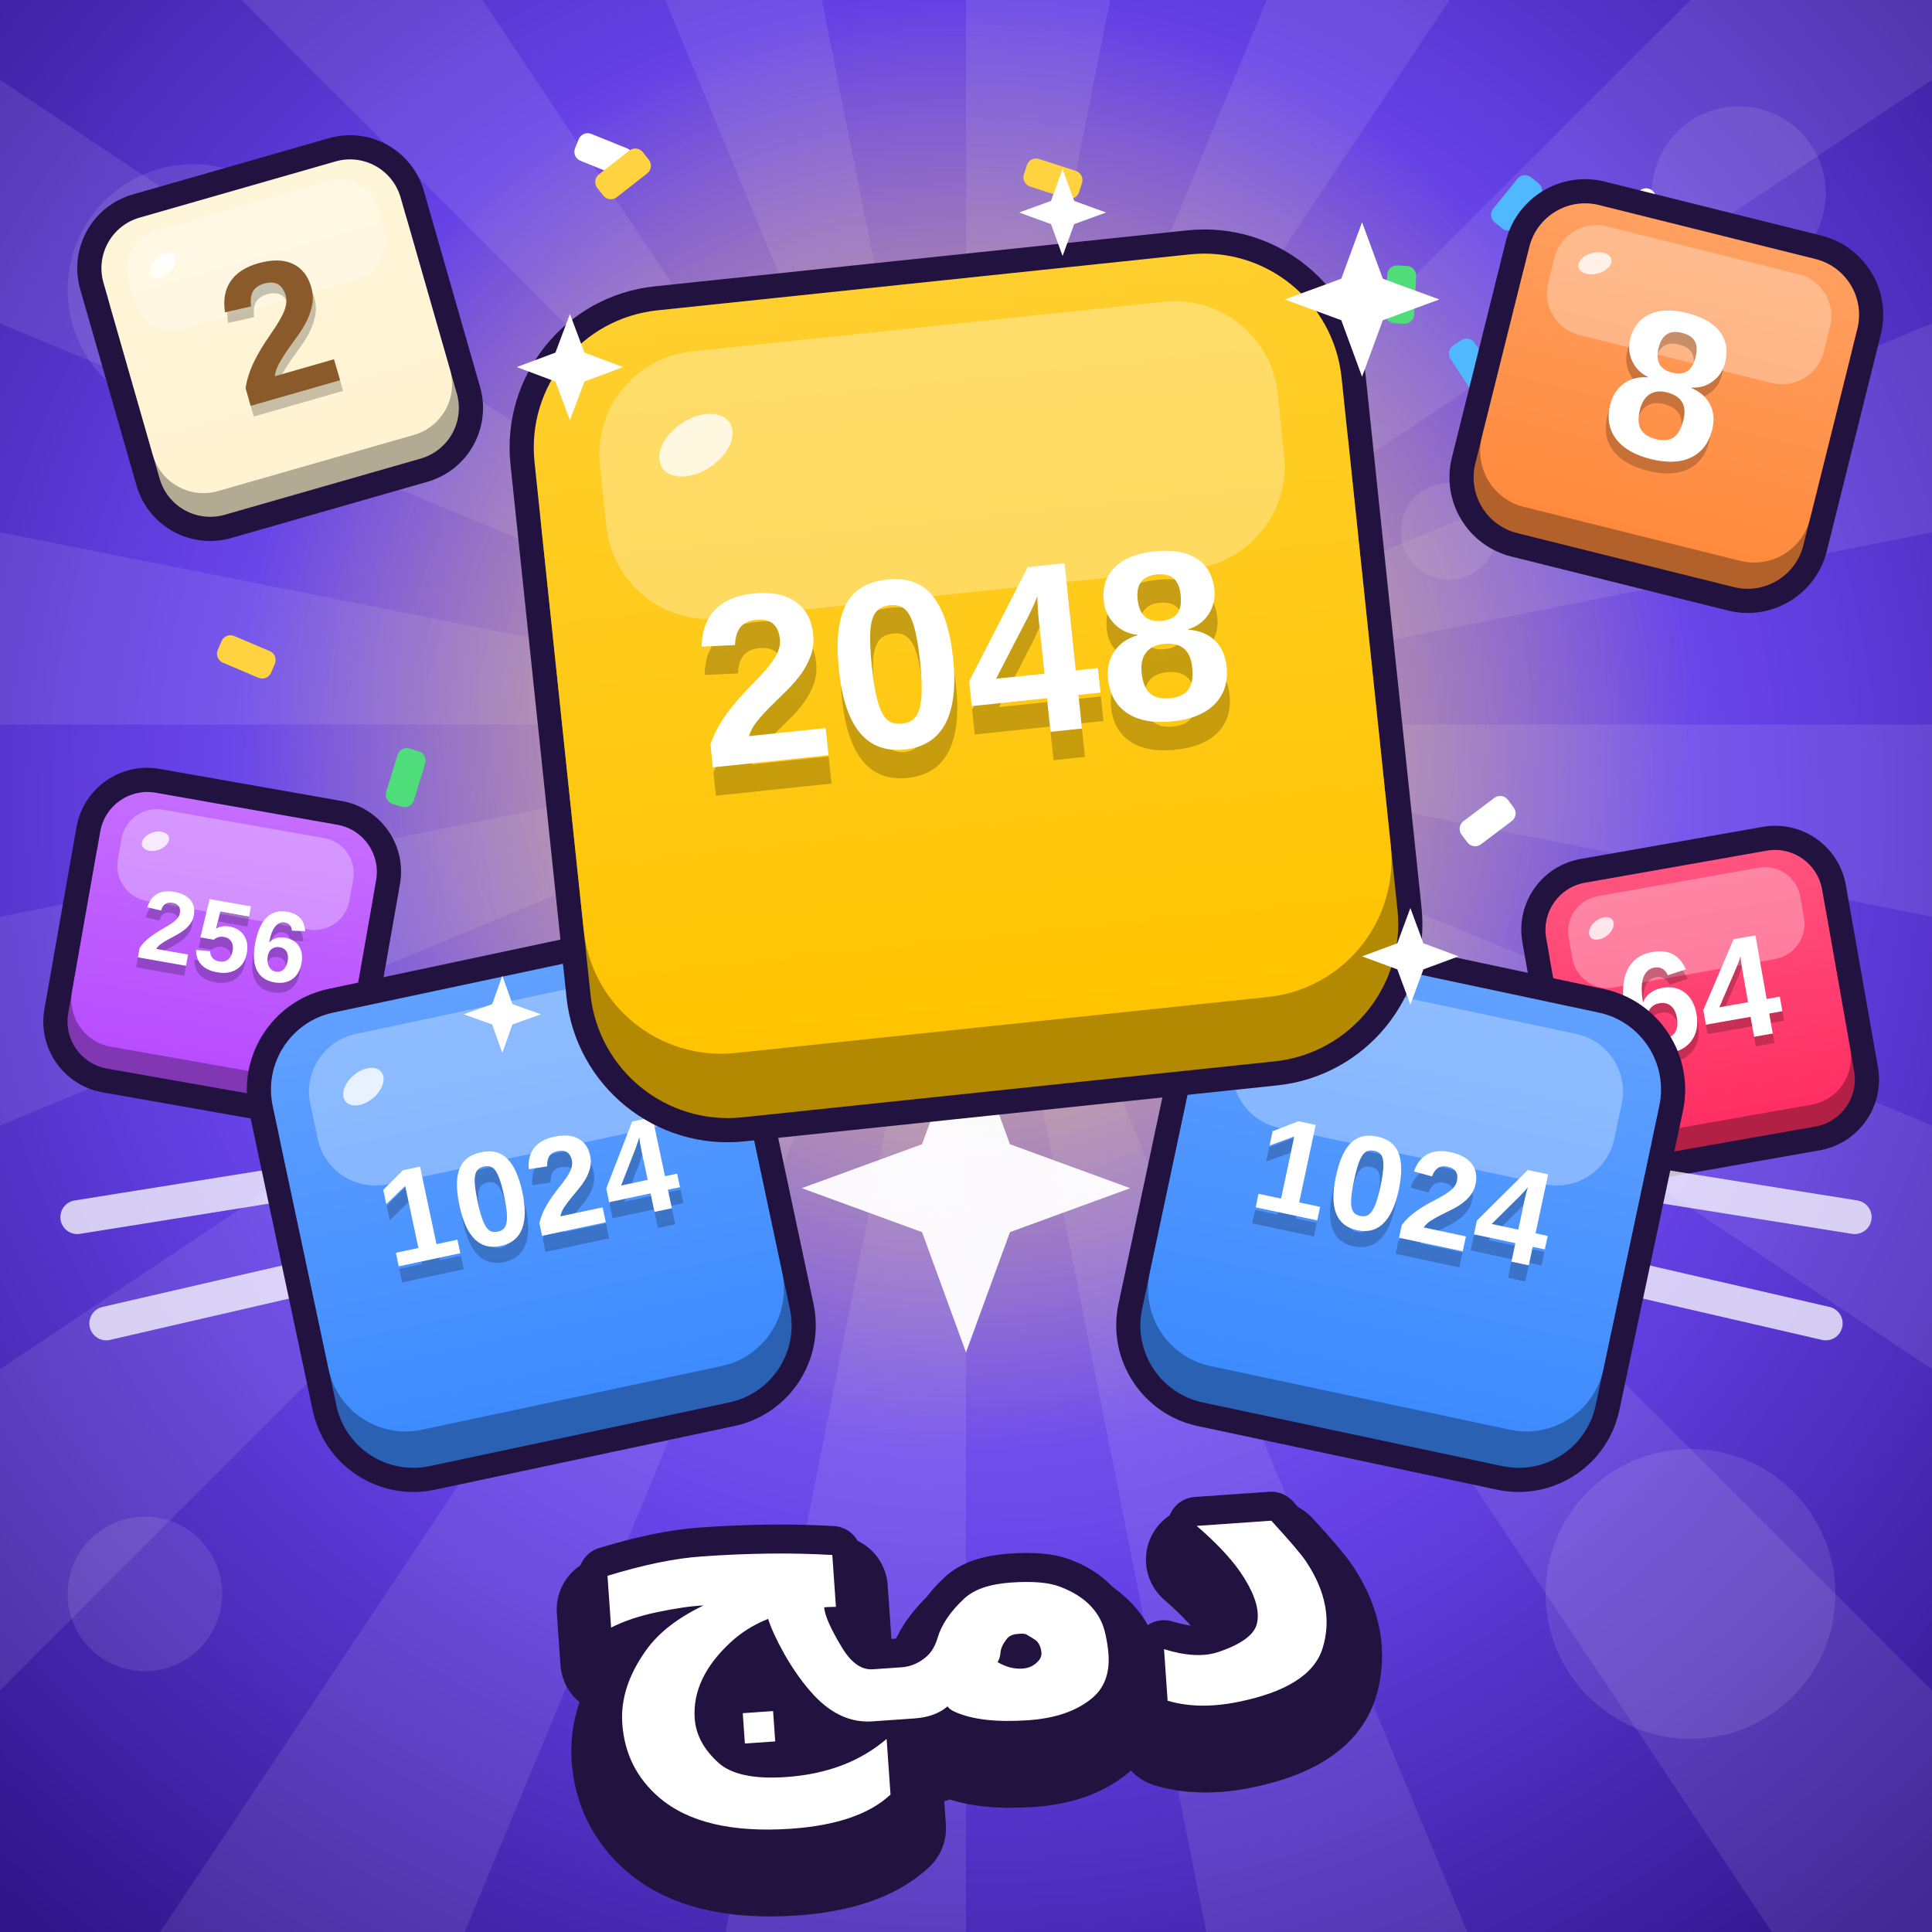
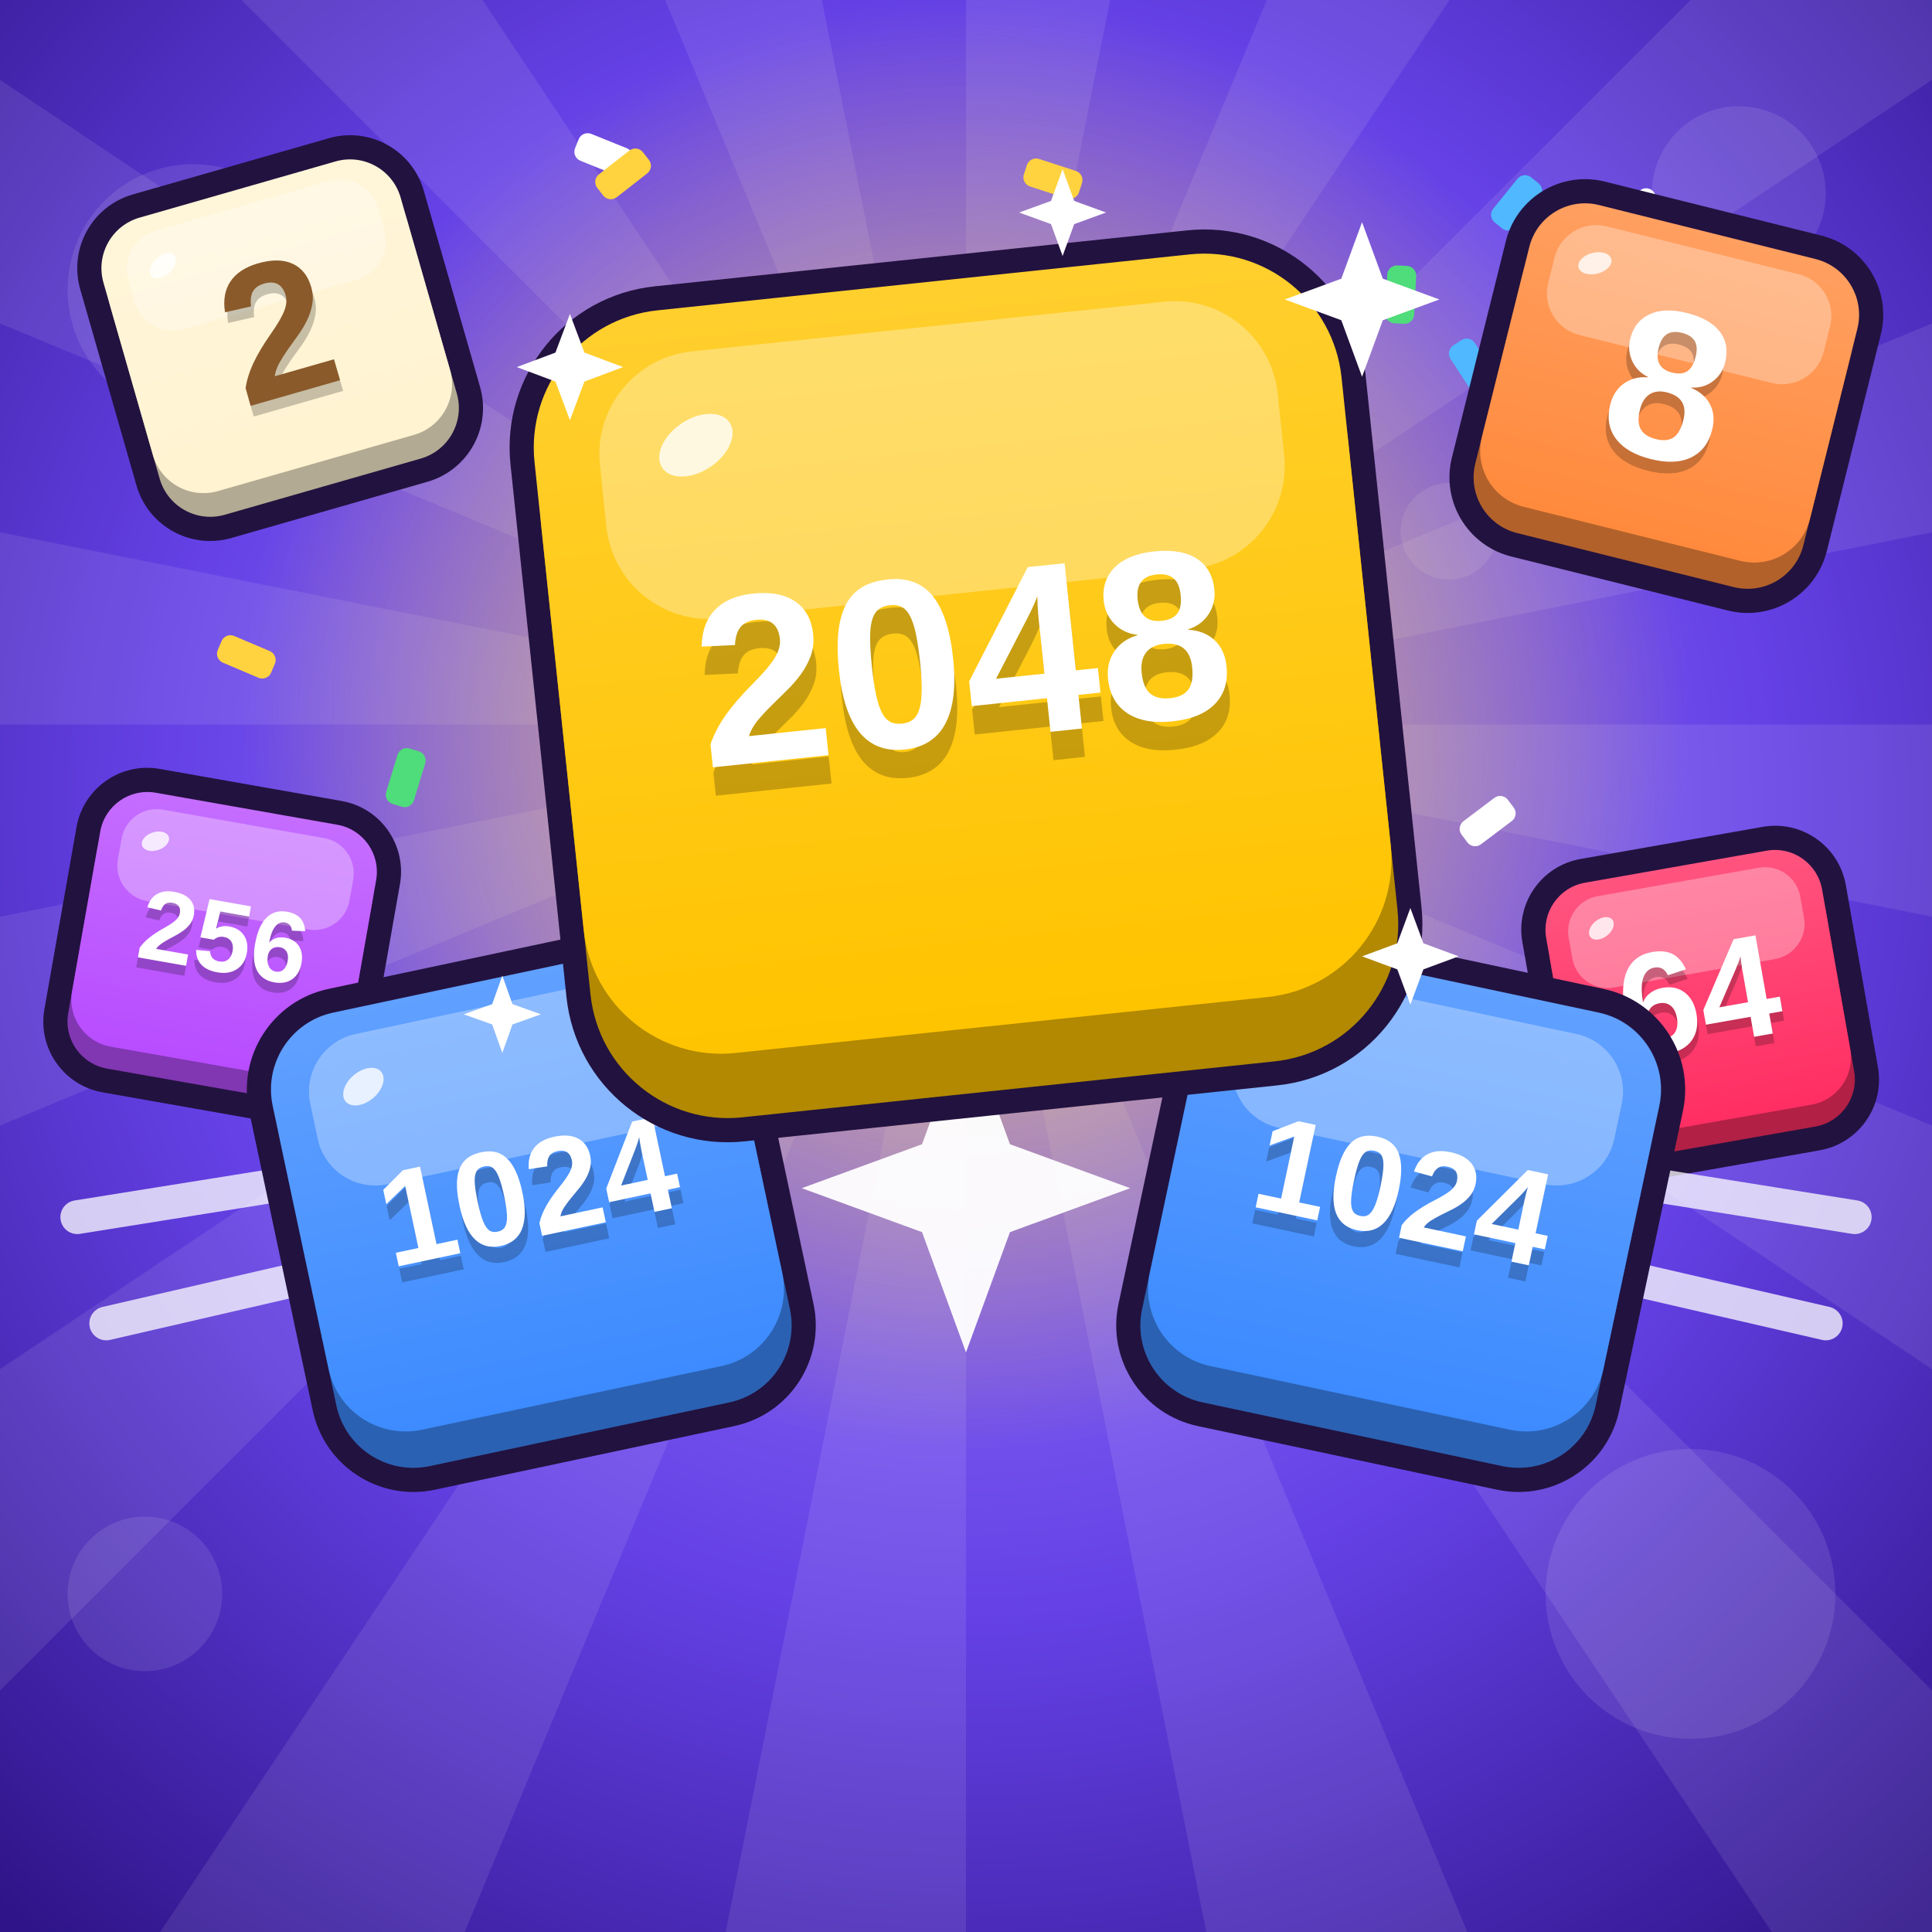
<svg xmlns="http://www.w3.org/2000/svg" viewBox="0 0 400 400" width="400" height="400">
  <defs>
    <radialGradient id="bg" cx="0.5" cy="0.42" r="0.75">
      <stop offset="0" stop-color="#9d83ff" />
      <stop offset="0.55" stop-color="#6541e6" />
      <stop offset="1" stop-color="#2e1488" />
    </radialGradient>
    <radialGradient id="glow" cx="0.5" cy="0.5" r="0.5">
      <stop offset="0" stop-color="#fff6b0" stop-opacity=".95" />
      <stop offset=".45" stop-color="#ffd23f" stop-opacity=".45" />
      <stop offset="1" stop-color="#ffd23f" stop-opacity="0" />
    </radialGradient>
    <linearGradient id="gG" x1="0" y1="0" x2="0" y2="1">
      <stop offset="0" stop-color="#ffcf2e" />
      <stop offset="1" stop-color="#ffc400" />
    </linearGradient>
    <linearGradient id="gB" x1="0" y1="0" x2="0" y2="1">
      <stop offset="0" stop-color="#60a0ff" />
      <stop offset="1" stop-color="#3d8bff" />
    </linearGradient>
    <linearGradient id="gP" x1="0" y1="0" x2="0" y2="1">
      <stop offset="0" stop-color="#c56dff" />
      <stop offset="1" stop-color="#b84dff" />
    </linearGradient>
    <linearGradient id="gR" x1="0" y1="0" x2="0" y2="1">
      <stop offset="0" stop-color="#ff547f" />
      <stop offset="1" stop-color="#ff2e63" />
    </linearGradient>
    <linearGradient id="gO" x1="0" y1="0" x2="0" y2="1">
      <stop offset="0" stop-color="#ff9f60" />
      <stop offset="1" stop-color="#ff8a3d" />
    </linearGradient>
    <linearGradient id="gC" x1="0" y1="0" x2="0" y2="1">
      <stop offset="0" stop-color="#fff5d9" />
      <stop offset="1" stop-color="#fff3d1" />
    </linearGradient>
  </defs>
  <rect width="400" height="400" fill="url(#bg)" />
  <path d="M200,150 L800,150 L788,267Z M200,150 L754,380 L699,483Z M200,150 L624,574 L533,649Z M200,150 L430,704 L317,738Z M200,150 L200,750 L83,738Z M200,150 L-30,704 L-133,649Z M200,150 L-224,574 L-299,483Z M200,150 L-354,380 L-388,267Z M200,150 L-400,150 L-388,33Z M200,150 L-354,-80 L-299,-183Z M200,150 L-224,-274 L-133,-349Z M200,150 L-30,-404 L83,-438Z M200,150 L200,-450 L317,-438Z M200,150 L430,-404 L533,-349Z M200,150 L624,-274 L699,-183Z M200,150 L754,-80 L788,33Z" fill="#ffffff" opacity=".09" />
  <circle cx="40" cy="60" r="26" fill="#fff" opacity=".1" />
  <circle cx="360" cy="40" r="18" fill="#fff" opacity=".1" />
  <circle cx="350" cy="330" r="30" fill="#fff" opacity=".1" />
  <circle cx="30" cy="330" r="16" fill="#fff" opacity=".1" />
  <circle cx="300" cy="110" r="10" fill="#fff" opacity=".1" />
  <circle cx="200" cy="150" r="150" fill="url(#glow)" />
  <rect x="212" y="34" width="12" height="6" rx="2" fill="#ffd23f" transform="rotate(18 218 37)" />
  <rect x="284" y="58" width="12" height="6" rx="2" fill="#4fdc7a" transform="rotate(93 290 61)" />
  <rect x="308" y="39" width="12" height="6" rx="2" fill="#4fb8ff" transform="rotate(129 314 42)" />
  <rect x="119" y="29" width="12" height="6" rx="2" fill="#ffffff" transform="rotate(22 125 32)" />
  <rect x="45" y="133" width="12" height="6" rx="2" fill="#ffd23f" transform="rotate(23 51 136)" />
  <rect x="292" y="227" width="12" height="6" rx="2" fill="#4fdc7a" transform="rotate(15 298 230)" />
  <rect x="299" y="73" width="12" height="6" rx="2" fill="#4fb8ff" transform="rotate(57 305 76)" />
  <rect x="332" y="41" width="12" height="6" rx="2" fill="#ffffff" transform="rotate(147 338 44)" />
  <rect x="309" y="213" width="12" height="6" rx="2" fill="#ff4f9a" transform="rotate(12 315 216)" />
  <rect x="123" y="33" width="12" height="6" rx="2" fill="#ffd23f" transform="rotate(142 129 36)" />
  <rect x="78" y="158" width="12" height="6" rx="2" fill="#4fdc7a" transform="rotate(107 84 161)" />
  <rect x="83" y="286" width="12" height="6" rx="2" fill="#4fb8ff" transform="rotate(30 89 289)" />
  <rect x="302" y="167" width="12" height="6" rx="2" fill="#ffffff" transform="rotate(143 308 170)" />
  <rect x="359" y="102" width="12" height="6" rx="2" fill="#ff4f9a" transform="rotate(26 365 105)" />
  <g transform="translate(58 70) rotate(-16) translate(-32.0 -32.0)">
    <rect x="-5" y="-5" width="74" height="74" rx="15.88" fill="#22123f" />
    <rect y="5.1" width="64" height="58.9" rx="10.9" fill="#b2aa92" />
    <rect width="64" height="58.9" rx="10.9" fill="url(#gC)" />
    <rect x="5.1" y="3.5" width="53.8" height="21.2" rx="8.2" fill="#fff" opacity=".3" />
    <ellipse cx="12.8" cy="10.9" rx="3.2" ry="2.0" fill="#fff" opacity=".8" transform="rotate(-28 12.8 10.9)" />
    <text x="32.0" y="46.1" font-size="40" font-family="'Arial Rounded MT Bold','Arial Black','Segoe UI Black',Arial,sans-serif" font-weight="900" text-anchor="middle" fill="#000" opacity=".22">2</text>
    <text x="32.0" y="43.8" font-size="40" font-family="'Arial Rounded MT Bold','Arial Black','Segoe UI Black',Arial,sans-serif" font-weight="900" text-anchor="middle" fill="#8a5a2b">2</text>
  </g>
  <g transform="translate(345 82) rotate(14) translate(-35.0 -35.0)">
    <rect x="-5" y="-5" width="80" height="80" rx="16.9" fill="#22123f" />
    <rect y="5.6" width="70" height="64.4" rx="11.9" fill="#b2612b" />
    <rect width="70" height="64.4" rx="11.9" fill="url(#gO)" />
    <rect x="5.6" y="3.9" width="58.8" height="23.2" rx="8.9" fill="#fff" opacity=".3" />
    <ellipse cx="14.0" cy="11.9" rx="3.5" ry="2.2" fill="#fff" opacity=".8" transform="rotate(-28 14.0 11.9)" />
    <text x="35.0" y="50.5" font-size="44" font-family="'Arial Rounded MT Bold','Arial Black','Segoe UI Black',Arial,sans-serif" font-weight="900" text-anchor="middle" fill="#000" opacity=".22">8</text>
    <text x="35.0" y="48.0" font-size="44" font-family="'Arial Rounded MT Bold','Arial Black','Segoe UI Black',Arial,sans-serif" font-weight="900" text-anchor="middle" fill="#ffffff">8</text>
  </g>
  <g transform="translate(352 208) rotate(-10) translate(-29.0 -29.0)">
    <rect x="-5" y="-5" width="68" height="68" rx="14.86" fill="#22123f" />
    <rect y="4.6" width="58" height="53.4" rx="9.9" fill="#b22045" />
    <rect width="58" height="53.4" rx="9.9" fill="url(#gR)" />
    <rect x="4.6" y="3.2" width="48.7" height="19.2" rx="7.4" fill="#fff" opacity=".3" />
    <ellipse cx="11.6" cy="9.9" rx="2.9" ry="1.9" fill="#fff" opacity=".8" transform="rotate(-28 11.6 9.9)" />
    <text x="29.0" y="39.5" font-size="30" font-family="'Arial Rounded MT Bold','Arial Black','Segoe UI Black',Arial,sans-serif" font-weight="900" text-anchor="middle" fill="#000" opacity=".22">64</text>
    <text x="29.0" y="37.5" font-size="30" font-family="'Arial Rounded MT Bold','Arial Black','Segoe UI Black',Arial,sans-serif" font-weight="900" text-anchor="middle" fill="#ffffff">64</text>
  </g>
  <g transform="translate(46 196) rotate(10) translate(-29.0 -29.0)">
    <rect x="-5" y="-5" width="68" height="68" rx="14.86" fill="#22123f" />
    <rect y="4.6" width="58" height="53.4" rx="9.9" fill="#8136b2" />
    <rect width="58" height="53.4" rx="9.9" fill="url(#gP)" />
    <rect x="4.6" y="3.2" width="48.7" height="19.2" rx="7.4" fill="#fff" opacity=".3" />
    <ellipse cx="11.6" cy="9.9" rx="2.9" ry="1.9" fill="#fff" opacity=".8" transform="rotate(-28 11.6 9.9)" />
    <text x="29.0" y="36.3" font-size="21" font-family="'Arial Rounded MT Bold','Arial Black','Segoe UI Black',Arial,sans-serif" font-weight="900" text-anchor="middle" fill="#000" opacity=".22">256</text>
    <text x="29.0" y="34.2" font-size="21" font-family="'Arial Rounded MT Bold','Arial Black','Segoe UI Black',Arial,sans-serif" font-weight="900" text-anchor="middle" fill="#ffffff">256</text>
  </g>
  <line x1="16" y1="252" x2="66" y2="244" stroke="#fff" stroke-width="7" stroke-linecap="round" opacity=".75" />
  <line x1="22" y1="274" x2="74" y2="262" stroke="#fff" stroke-width="7" stroke-linecap="round" opacity=".75" />
  <line x1="384" y1="252" x2="334" y2="244" stroke="#fff" stroke-width="7" stroke-linecap="round" opacity=".75" />
  <line x1="378" y1="274" x2="326" y2="262" stroke="#fff" stroke-width="7" stroke-linecap="round" opacity=".75" />
  <g transform="translate(110 250) rotate(-12) translate(-48.0 -48.0)">
    <rect x="-5" y="-5" width="106" height="106" rx="21.32" fill="#22123f" />
    <rect y="7.7" width="96" height="88.3" rx="16.3" fill="#2b61b2" />
    <rect width="96" height="88.3" rx="16.3" fill="url(#gB)" />
    <rect x="7.7" y="5.3" width="80.6" height="31.8" rx="12.2" fill="#fff" opacity=".3" />
    <ellipse cx="19.2" cy="16.3" rx="4.8" ry="3.1" fill="#fff" opacity=".8" transform="rotate(-28 19.2 16.3)" />
    <text x="48.0" y="57.6" font-size="28" font-family="'Arial Rounded MT Bold','Arial Black','Segoe UI Black',Arial,sans-serif" font-weight="900" text-anchor="middle" fill="#000" opacity=".22">1024</text>
    <text x="48.0" y="54.2" font-size="28" font-family="'Arial Rounded MT Bold','Arial Black','Segoe UI Black',Arial,sans-serif" font-weight="900" text-anchor="middle" fill="#ffffff">1024</text>
  </g>
  <g transform="translate(290 250) rotate(12) translate(-48.0 -48.0)">
    <rect x="-5" y="-5" width="106" height="106" rx="21.32" fill="#22123f" />
    <rect y="7.7" width="96" height="88.3" rx="16.3" fill="#2b61b2" />
    <rect width="96" height="88.3" rx="16.3" fill="url(#gB)" />
    <rect x="7.7" y="5.3" width="80.6" height="31.8" rx="12.2" fill="#fff" opacity=".3" />
    <ellipse cx="19.2" cy="16.3" rx="4.8" ry="3.1" fill="#fff" opacity=".8" transform="rotate(-28 19.2 16.3)" />
    <text x="48.0" y="57.6" font-size="28" font-family="'Arial Rounded MT Bold','Arial Black','Segoe UI Black',Arial,sans-serif" font-weight="900" text-anchor="middle" fill="#000" opacity=".22">1024</text>
    <text x="48.0" y="54.2" font-size="28" font-family="'Arial Rounded MT Bold','Arial Black','Segoe UI Black',Arial,sans-serif" font-weight="900" text-anchor="middle" fill="#ffffff">1024</text>
  </g>
  <polygon points="200.0,212.0 209.1,236.9 234.0,246.0 209.1,255.1 200.0,280.0 190.9,255.1 166.0,246.0 190.9,236.9" fill="#ffffff" opacity="0.95" />
  <g transform="translate(200 142) rotate(-6) translate(-84.0 -84.0)">
    <rect x="-5" y="-5" width="178" height="178" rx="33.56" fill="#22123f" />
    <rect y="13.4" width="168" height="154.6" rx="28.6" fill="#b28900" />
    <rect width="168" height="154.6" rx="28.6" fill="url(#gG)" />
    <rect x="13.4" y="9.2" width="141.1" height="55.6" rx="21.4" fill="#fff" opacity=".3" />
    <ellipse cx="33.6" cy="28.6" rx="8.4" ry="5.4" fill="#fff" opacity=".8" transform="rotate(-28 33.6 28.6)" />
    <text x="84.0" y="101.2" font-size="50" font-family="'Arial Rounded MT Bold','Arial Black','Segoe UI Black',Arial,sans-serif" font-weight="900" text-anchor="middle" fill="#000" opacity=".22">2048</text>
    <text x="84.0" y="95.3" font-size="50" font-family="'Arial Rounded MT Bold','Arial Black','Segoe UI Black',Arial,sans-serif" font-weight="900" text-anchor="middle" fill="#ffffff">2048</text>
  </g>
  <polygon points="282.0,46.0 286.3,57.7 298.0,62.0 286.3,66.3 282.0,78.0 277.7,66.3 266.0,62.0 277.7,57.7" fill="#ffffff" opacity="1" />
  <polygon points="118.0,65.0 121.0,73.0 129.0,76.0 121.0,79.0 118.0,87.0 115.0,79.0 107.0,76.0 115.0,73.0" fill="#ffffff" opacity="1" />
  <polygon points="292.0,188.0 294.7,195.3 302.0,198.0 294.7,200.7 292.0,208.0 289.3,200.7 282.0,198.0 289.3,195.3" fill="#ffffff" opacity="1" />
  <polygon points="104.0,202.0 106.1,207.9 112.0,210.0 106.1,212.1 104.0,218.0 101.9,212.1 96.0,210.0 101.9,207.9" fill="#ffffff" opacity="1" />
  <polygon points="220.0,35.0 222.4,41.6 229.0,44.0 222.4,46.4 220.0,53.0 217.6,46.4 211.0,44.0 217.6,41.6" fill="#ffffff" opacity="1" />
-   <g transform="rotate(-4 200 340)">
-     <text x="200" y="362" font-size="86" font-family="'Segoe UI',Tahoma,Arial,sans-serif" font-weight="900" text-anchor="middle" fill="#22123f" stroke="#22123f" stroke-width="22" stroke-linejoin="round">دمج</text>
-     <text x="200" y="355" font-size="86" font-family="'Segoe UI',Tahoma,Arial,sans-serif" font-weight="900" text-anchor="middle" fill="#ffffff" stroke="#22123f" stroke-width="12" stroke-linejoin="round" paint-order="stroke">دمج</text>
-   </g>
</svg>
